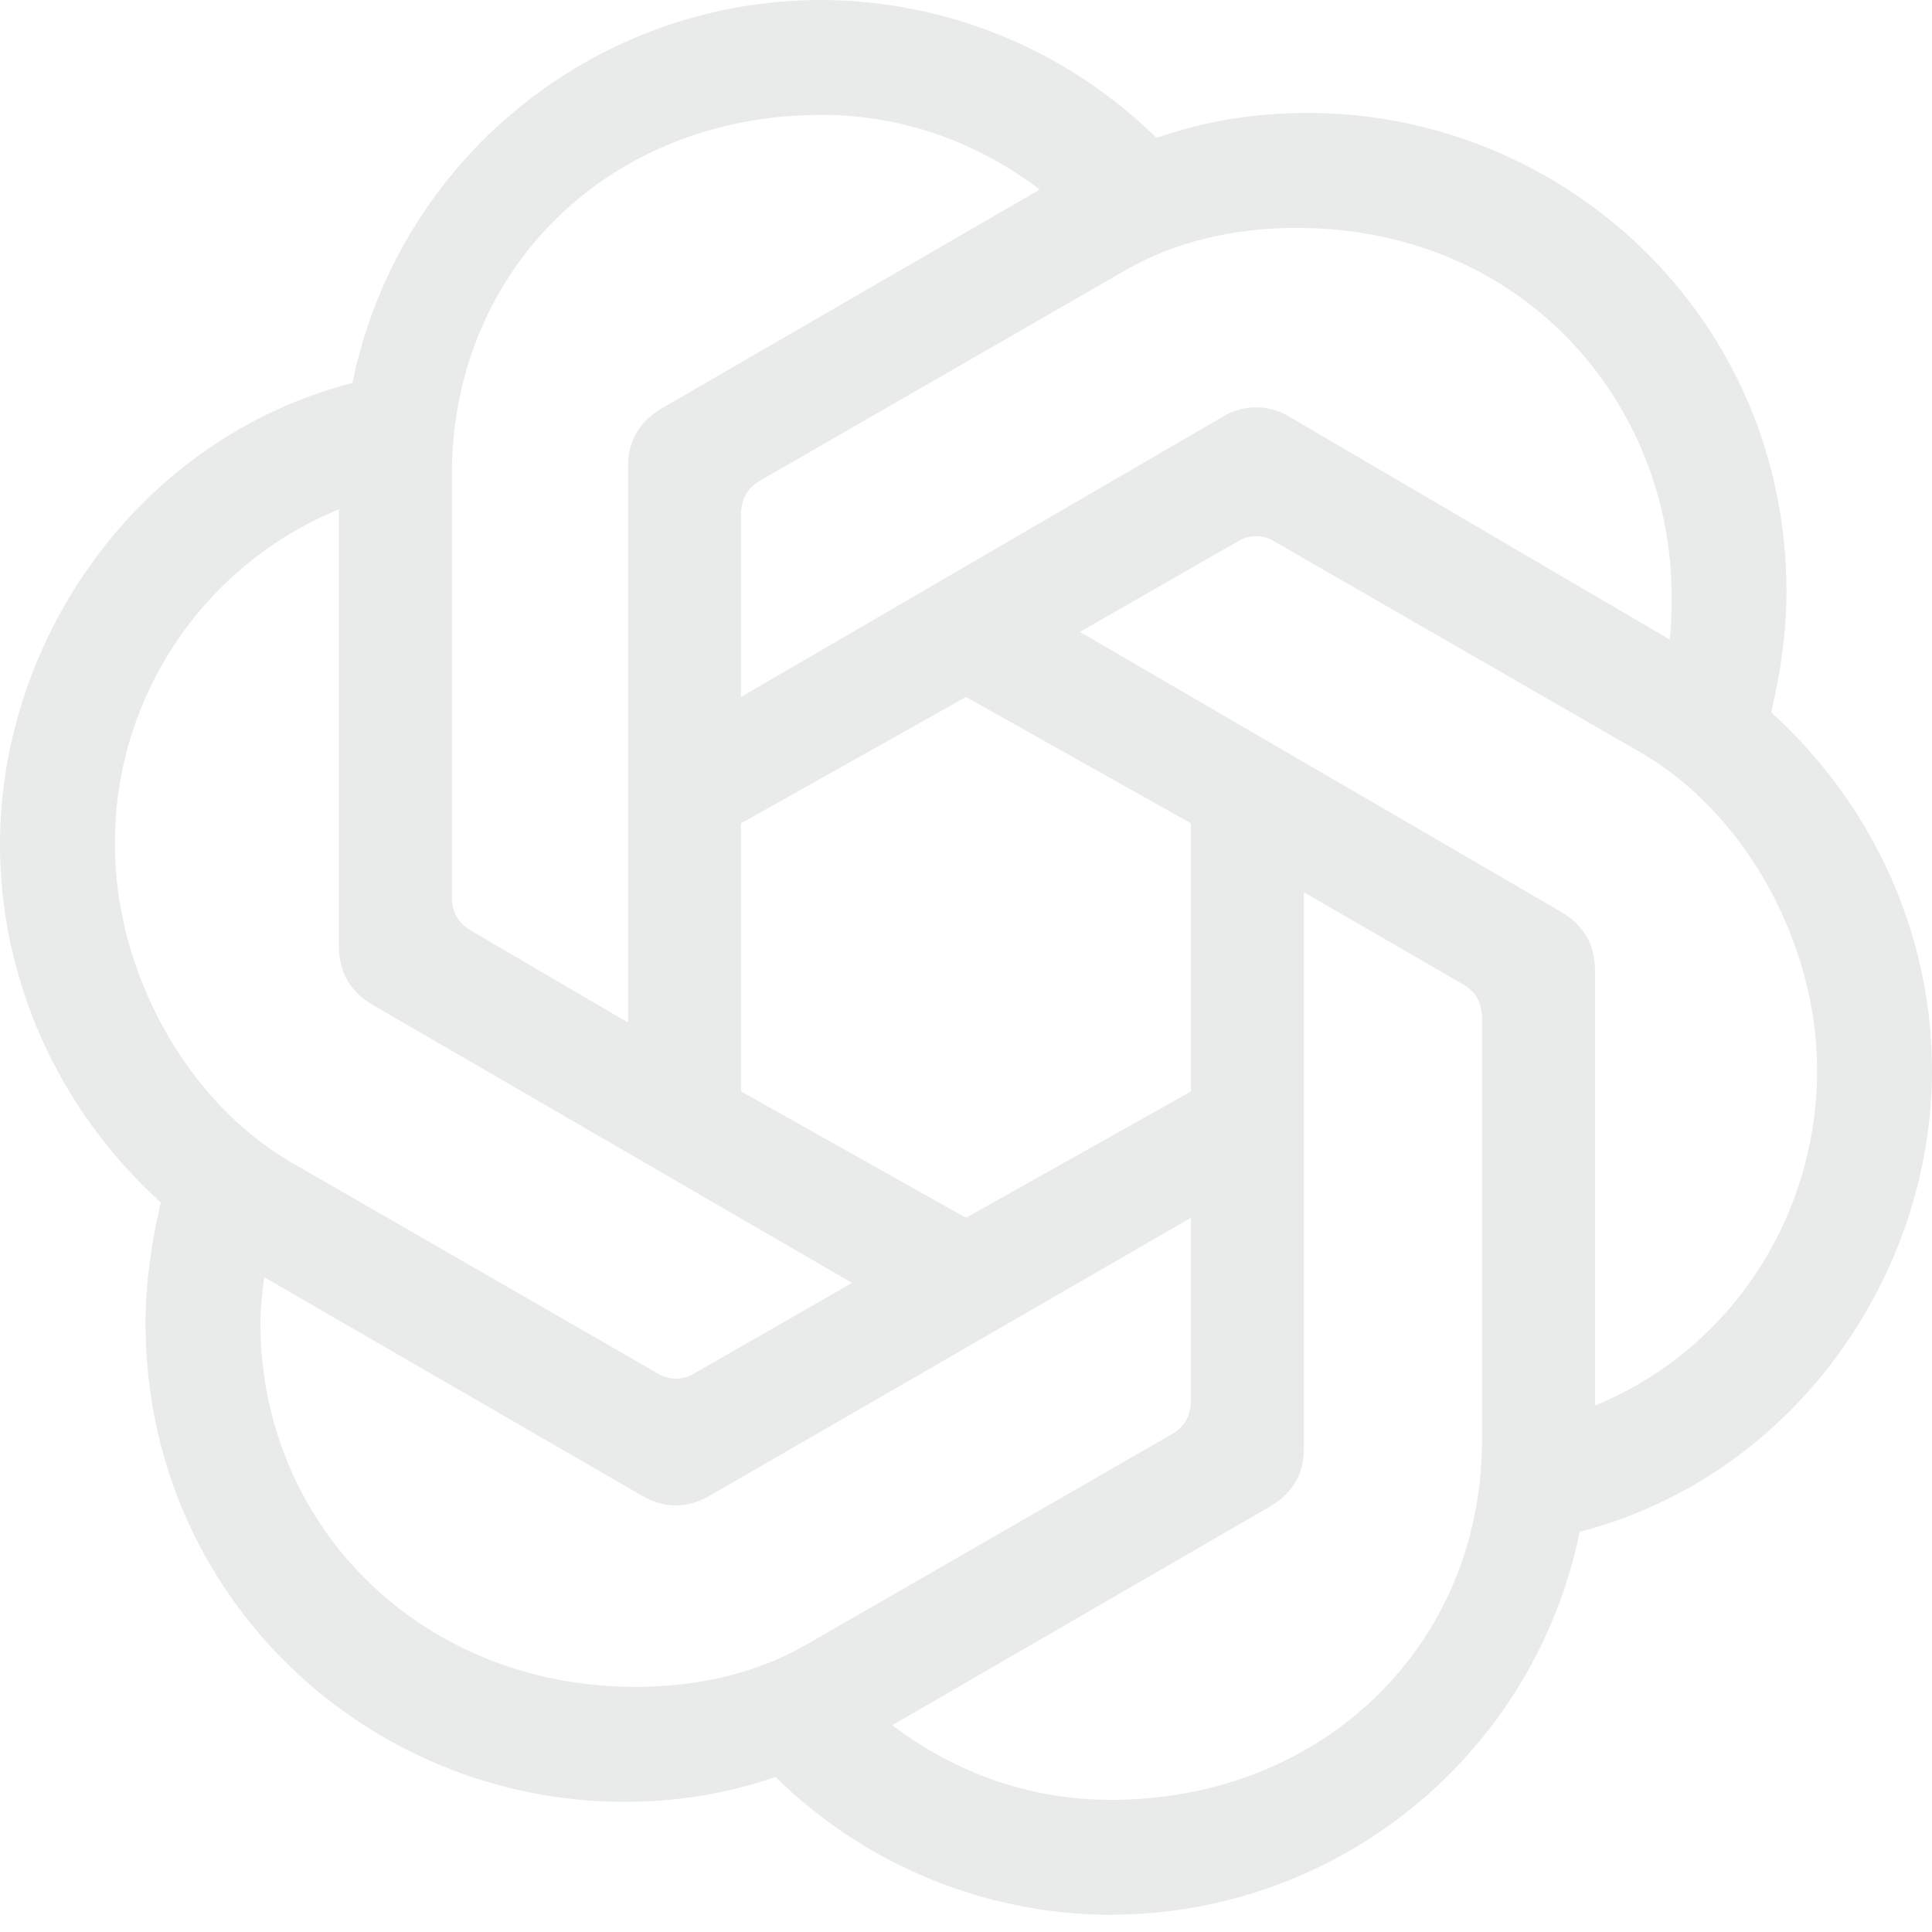
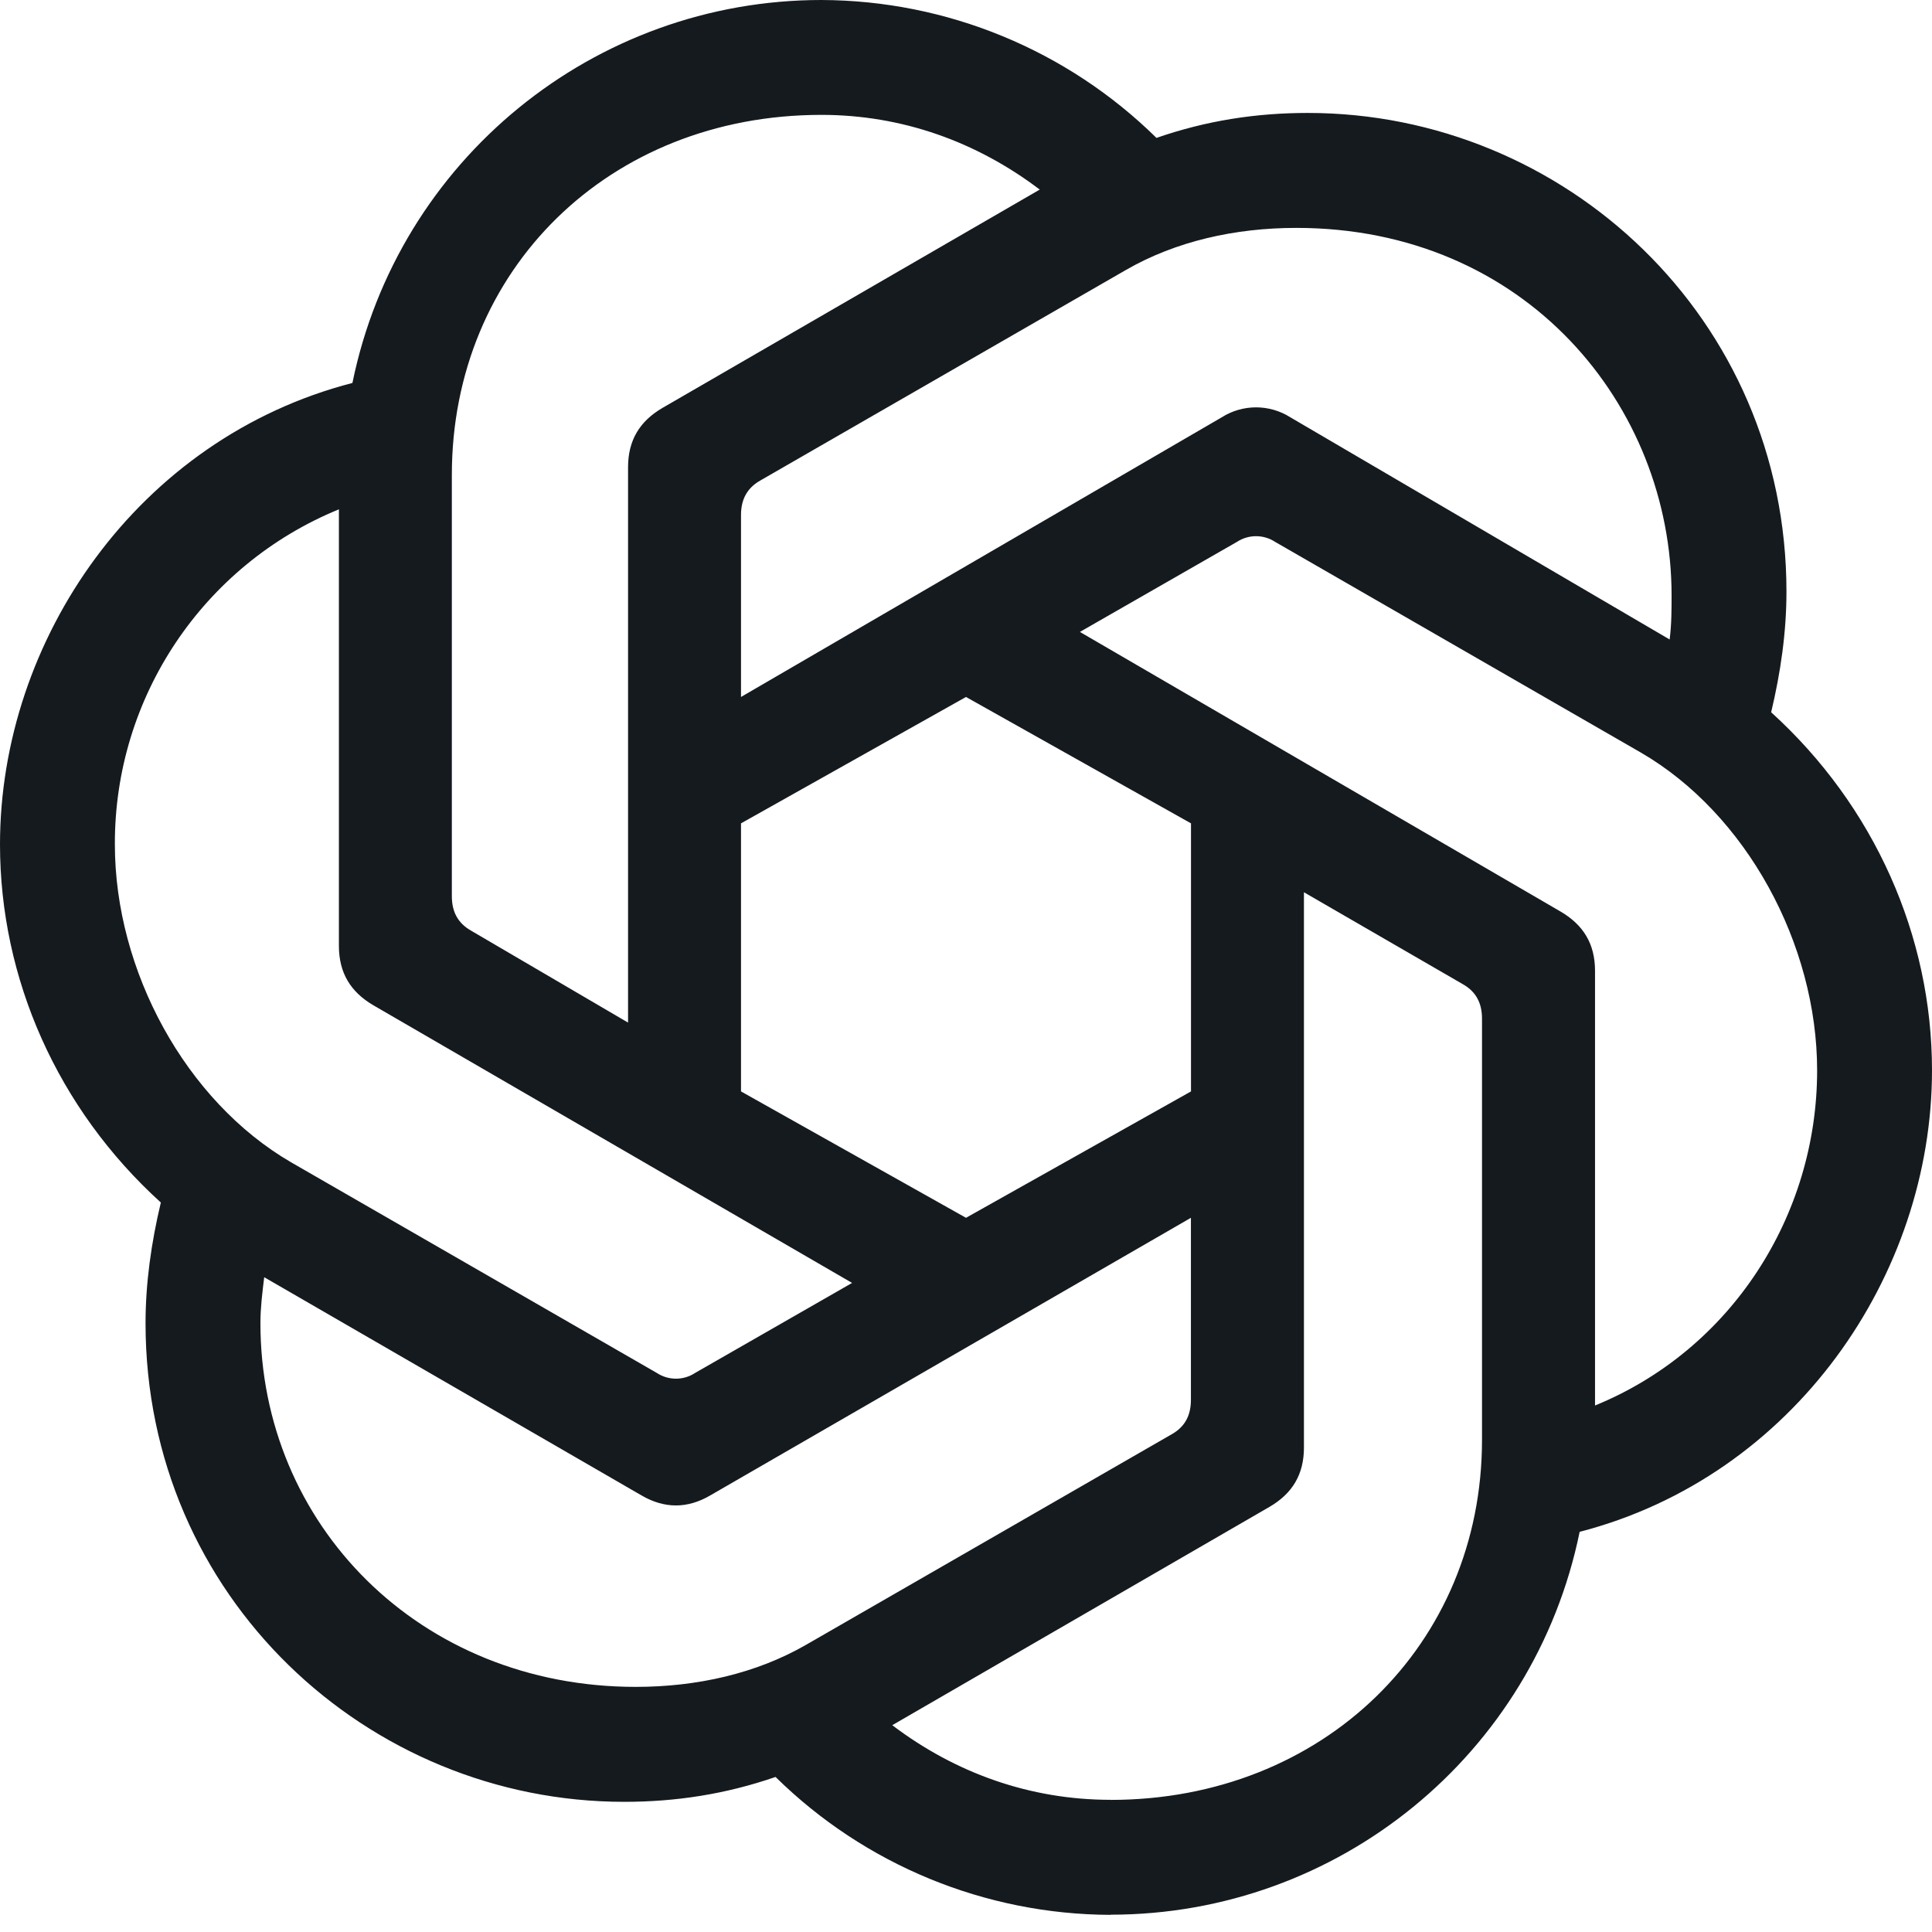
- <svg xmlns="http://www.w3.org/2000/svg" fill="#E8EBE9" fill-rule="evenodd" height="1em" style="flex:none;line-height:1" viewBox="0 0 24 24" width="1em">
+ <svg xmlns="http://www.w3.org/2000/svg" fill="#151a1f" fill-rule="evenodd" height="1em" style="flex:none;line-height:1" viewBox="0 0 24 24" width="1em">
  <path d="M9.205 8.658v-2.26c0-.19.072-.333.238-.428l4.543-2.616c.619-.357 1.356-.523 2.117-.523 2.854 0 4.662 2.212 4.662 4.566 0 .167 0 .357-.024.547l-4.71-2.759a.797.797 0 00-.856 0l-5.97 3.473zm10.609 8.8V12.06c0-.333-.143-.57-.429-.737l-5.97-3.473 1.95-1.118a.433.433 0 01.476 0l4.543 2.617c1.309.76 2.189 2.378 2.189 3.948 0 1.808-1.07 3.473-2.76 4.163zM7.802 12.703l-1.95-1.142c-.167-.095-.239-.238-.239-.428V5.899c0-2.545 1.95-4.472 4.591-4.472 1 0 1.927.333 2.712.928L8.23 5.067c-.285.166-.428.404-.428.737v6.898zM12 15.128l-2.795-1.57v-3.33L12 8.658l2.795 1.57v3.33L12 15.128zm1.796 7.23c-1 0-1.927-.332-2.712-.927l4.686-2.712c.285-.166.428-.404.428-.737v-6.898l1.974 1.142c.167.095.238.238.238.428v5.233c0 2.545-1.974 4.472-4.614 4.472zm-5.637-5.303l-4.544-2.617c-1.308-.761-2.188-2.378-2.188-3.948A4.482 4.482 0 014.21 6.327v5.423c0 .333.143.571.428.738l5.947 3.449-1.95 1.118a.432.432 0 01-.476 0zm-.262 3.9c-2.688 0-4.662-2.021-4.662-4.519 0-.19.024-.38.047-.57l4.686 2.71c.286.167.571.167.856 0l5.97-3.448v2.26c0 .19-.07.333-.237.428l-4.543 2.616c-.619.357-1.356.523-2.117.523zm5.899 2.83a5.947 5.947 0 005.827-4.756C22.287 18.339 24 15.84 24 13.296c0-1.665-.713-3.282-1.998-4.448.119-.5.19-.999.19-1.498 0-3.401-2.759-5.947-5.946-5.947-.642 0-1.26.095-1.88.31A5.962 5.962 0 0010.205 0a5.947 5.947 0 00-5.827 4.757C1.713 5.447 0 7.945 0 10.49c0 1.666.713 3.283 1.998 4.448-.119.5-.19 1-.19 1.499 0 3.401 2.759 5.946 5.946 5.946.642 0 1.26-.095 1.88-.309a5.96 5.96 0 004.162 1.713z" />
</svg>
